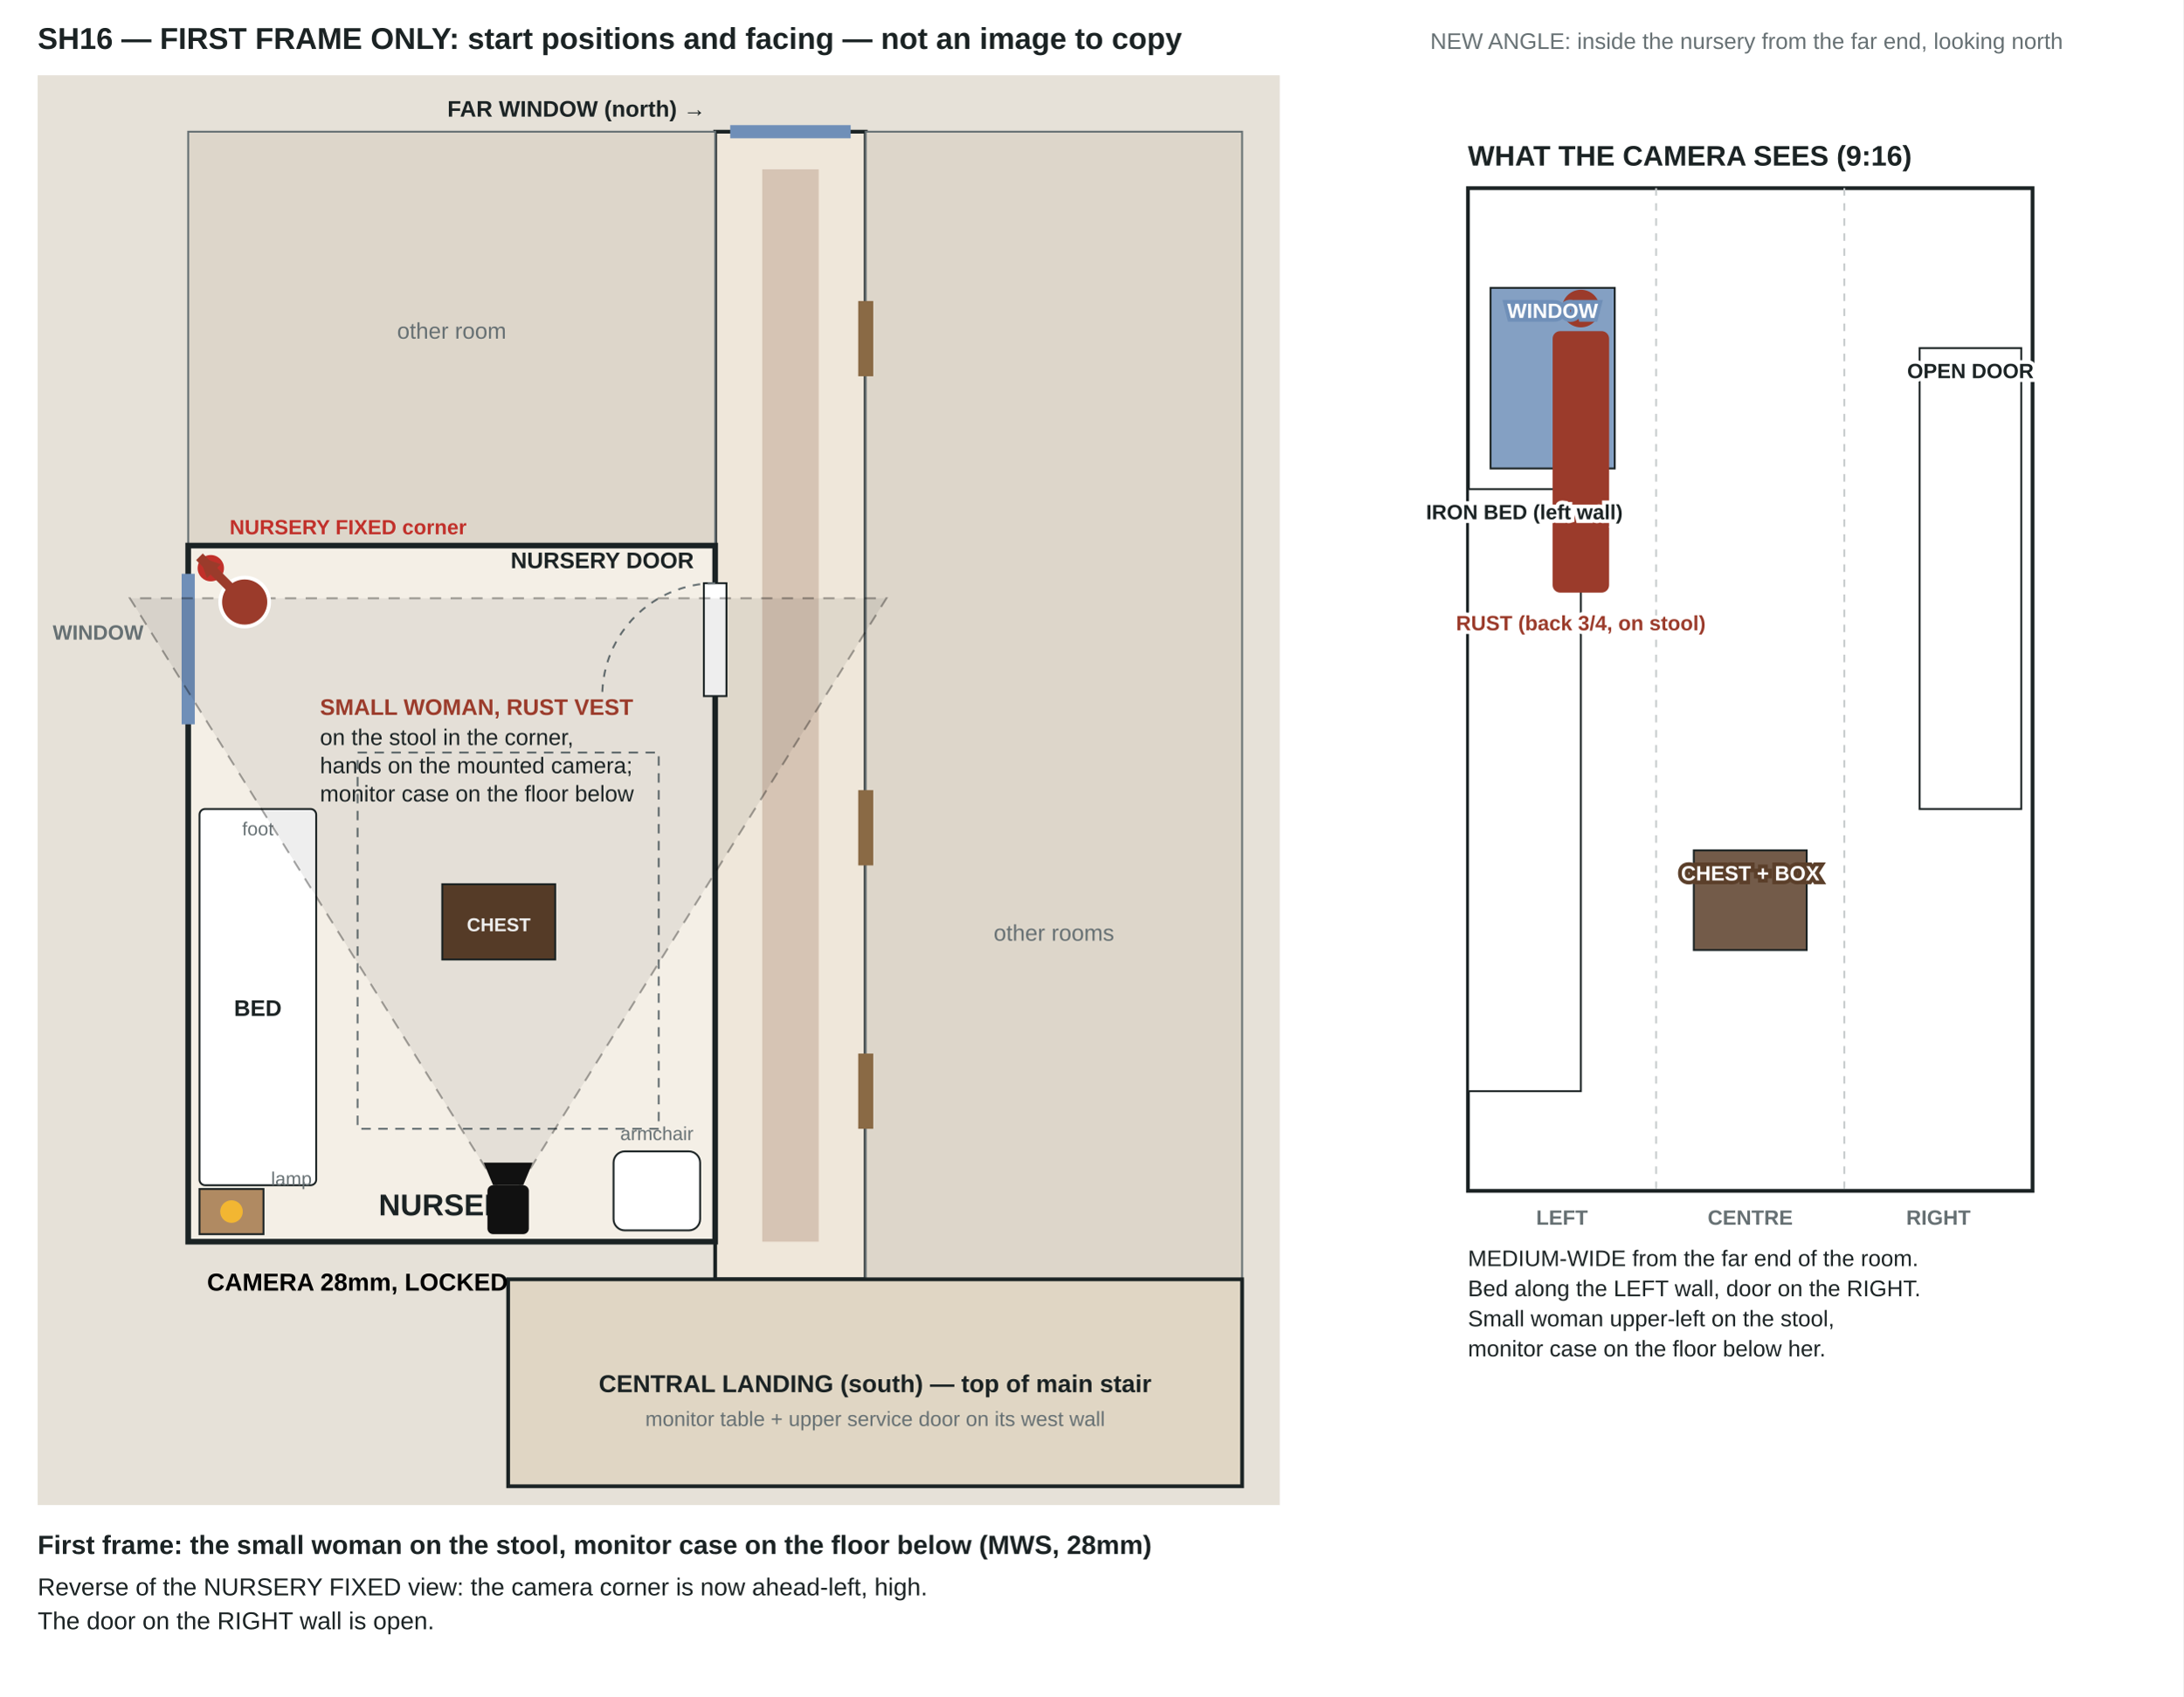
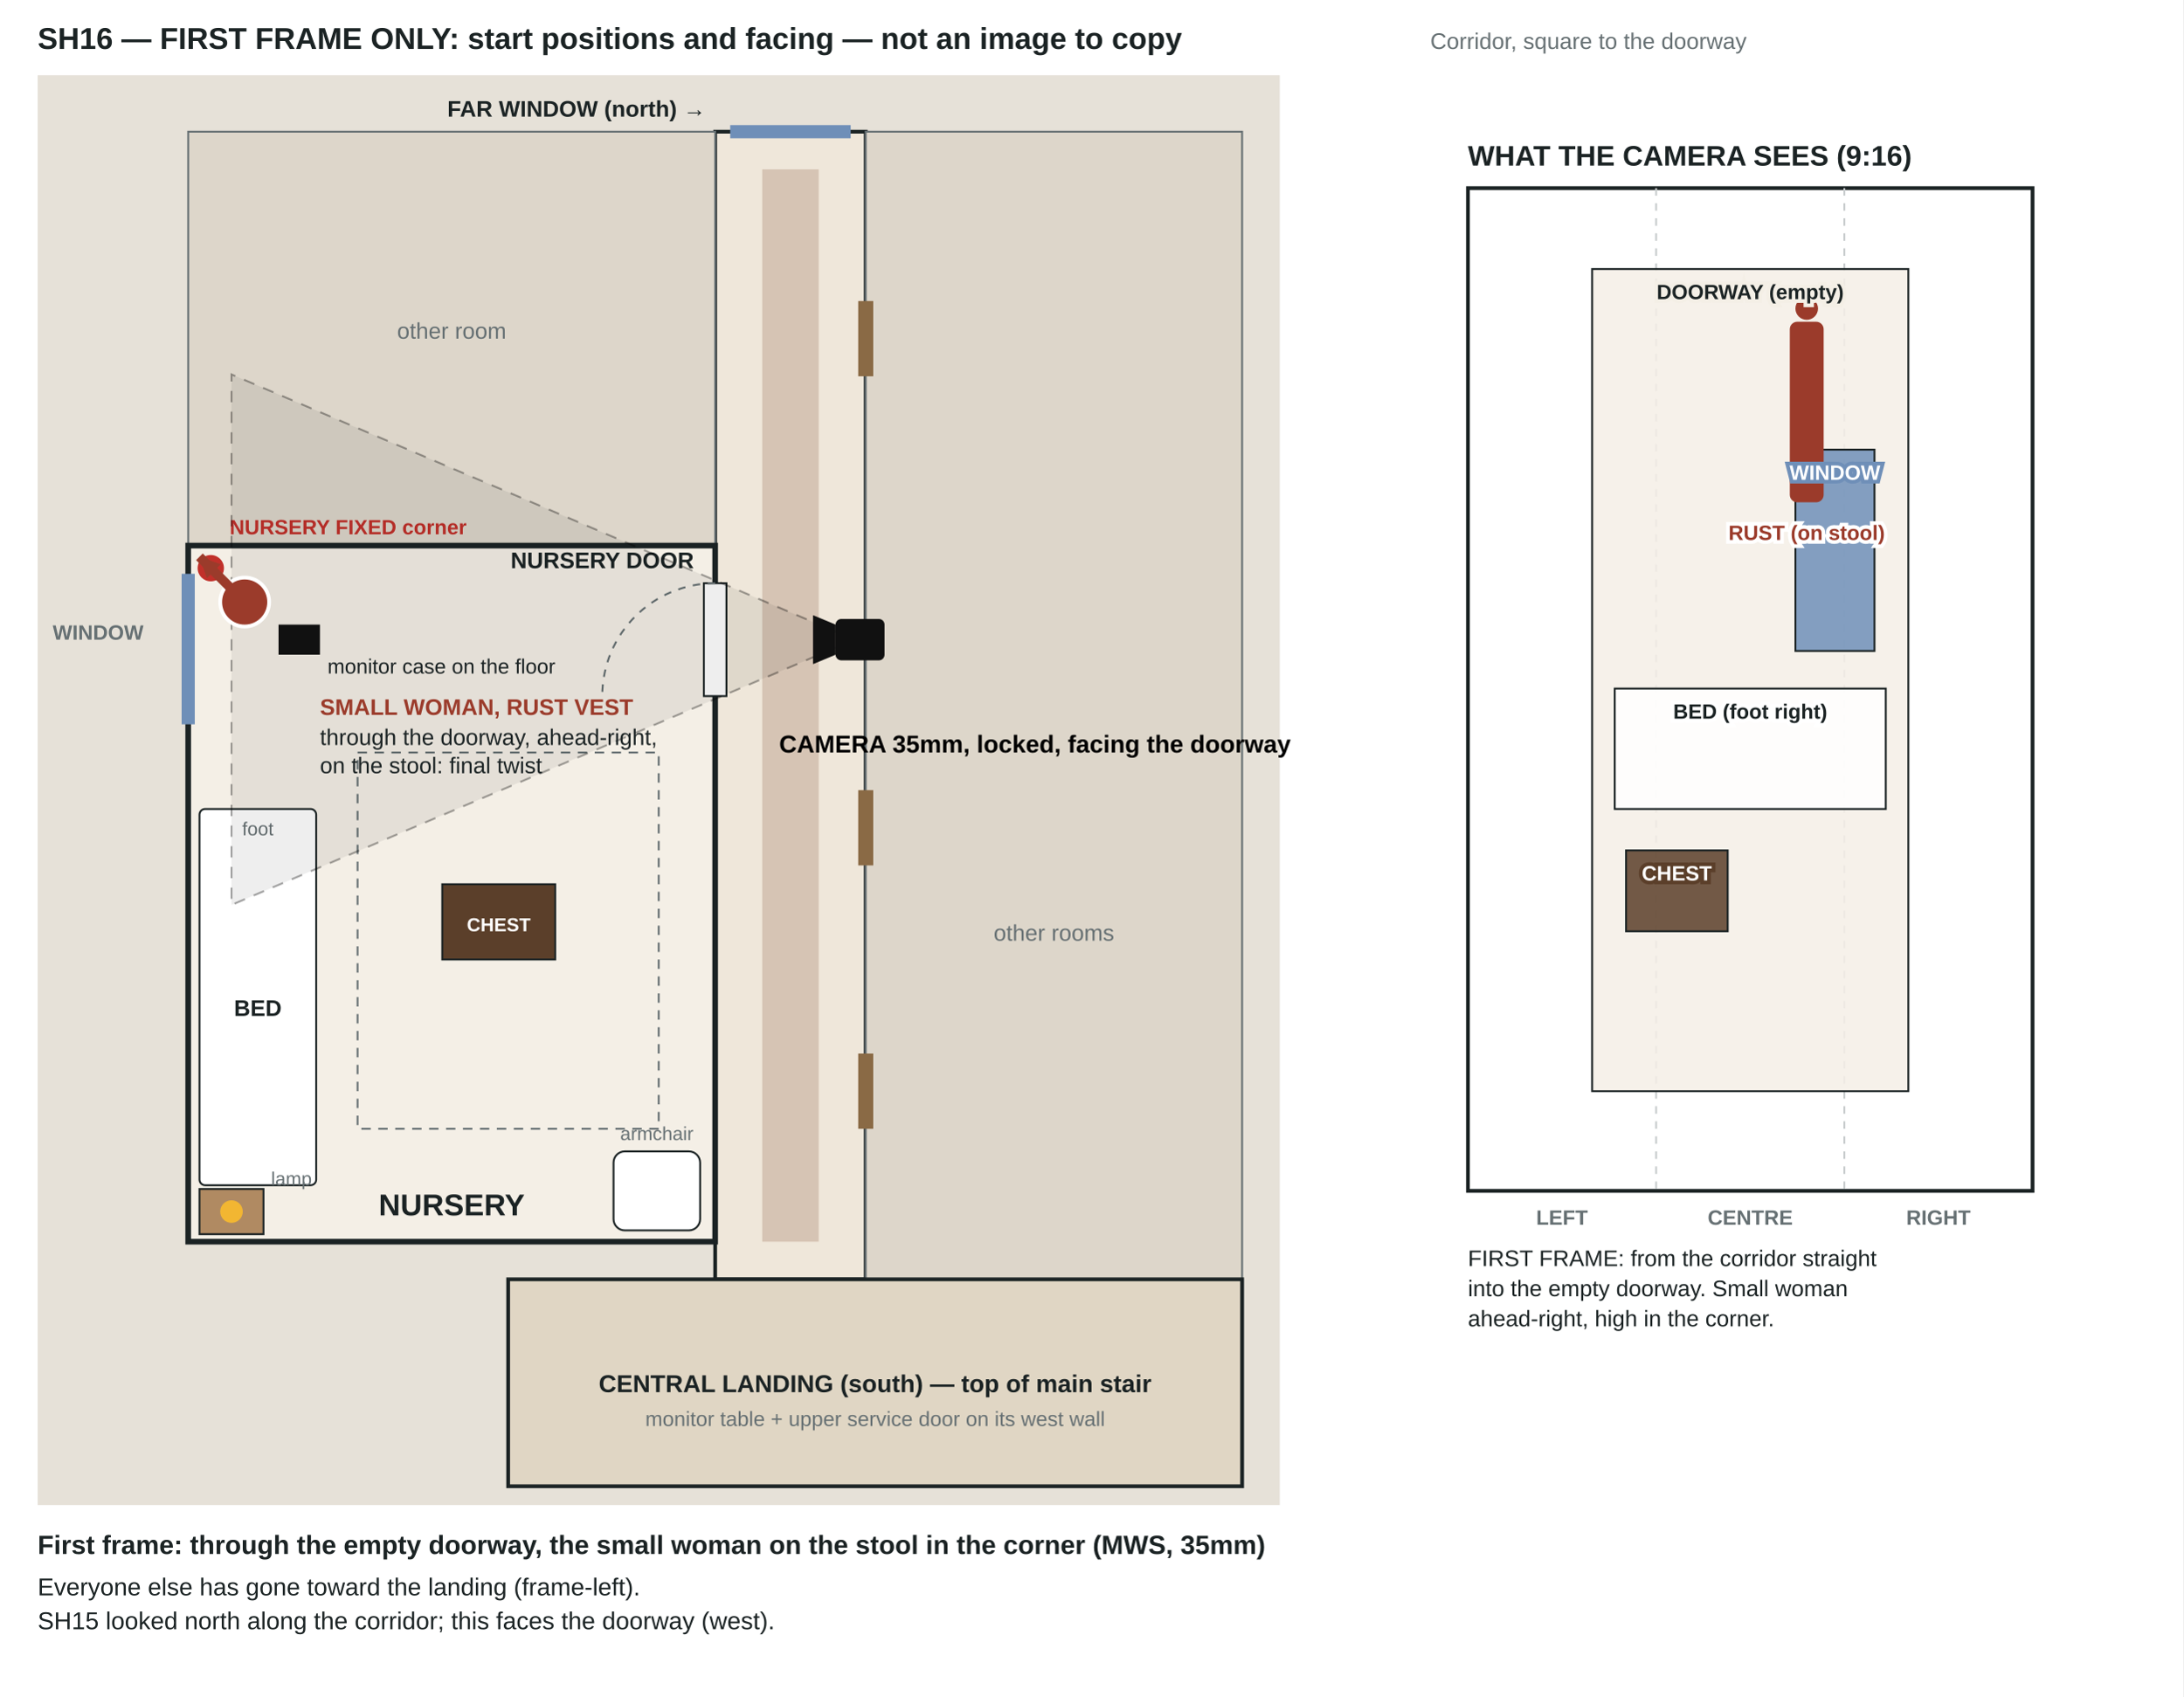
<svg xmlns="http://www.w3.org/2000/svg" width="1160" height="902" viewBox="0 0 1160 902">
  <rect width="100%" height="100%" fill="#ffffff" />
  <g transform="translate(20,40)">
    <rect x="0" y="0" width="660" height="760" fill="#e6e1d8" />
    <rect x="360" y="30" width="80" height="610" fill="#efe7da" stroke="#1b2324" stroke-width="2" />
    <rect x="385" y="50" width="30" height="570" fill="#b99a86" opacity="0.45" />
    <line x1="368" y1="30" x2="432" y2="30" stroke="#6f8fb8" stroke-width="7" />
    <text x="452" y="330" font-size="13" fill="#1b2324" text-anchor="start" font-weight="700" font-family="Arial, Helvetica, sans-serif">UPPER CORRIDOR</text>
    <rect x="440" y="30" width="200" height="610" fill="#ddd6ca" stroke="#667073" />
    <rect x="436" y="120" width="8" height="40" fill="#8a6a45" />
    <rect x="436" y="380" width="8" height="40" fill="#8a6a45" />
    <rect x="436" y="520" width="8" height="40" fill="#8a6a45" />
    <text x="540" y="460" font-size="12" fill="#667073" text-anchor="middle" font-weight="400" font-family="Arial, Helvetica, sans-serif">other rooms</text>
    <rect x="80" y="30" width="280" height="220" fill="#ddd6ca" stroke="#667073" />
    <text x="220" y="140" font-size="12" fill="#667073" text-anchor="middle" font-weight="400" font-family="Arial, Helvetica, sans-serif">other room</text>
    <text x="355" y="22" font-size="12" fill="#1b2324" text-anchor="end" font-weight="700" font-family="Arial, Helvetica, sans-serif">FAR WINDOW (north) →</text>
    <rect x="250" y="640" width="390" height="110" fill="#e0d6c4" stroke="#1b2324" stroke-width="2" />
    <text x="445" y="700" font-size="13" fill="#1b2324" text-anchor="middle" font-weight="700" font-family="Arial, Helvetica, sans-serif">CENTRAL LANDING (south) — top of main stair</text>
    <text x="445" y="718" font-size="11" fill="#667073" text-anchor="middle" font-weight="400" font-family="Arial, Helvetica, sans-serif">monitor table + upper service door on its west wall</text>
    <rect x="80" y="250" width="280" height="370" fill="#f4efe6" stroke="#1b2324" stroke-width="3" />
    <text x="220" y="606" font-size="16" fill="#1b2324" text-anchor="middle" font-weight="700" font-family="Arial, Helvetica, sans-serif">NURSERY</text>
    <line x1="80" y1="265" x2="80" y2="345" stroke="#6f8fb8" stroke-width="7" />
    <text x="8" y="300" font-size="11" fill="#667073" text-anchor="start" font-weight="700" font-family="Arial, Helvetica, sans-serif">WINDOW</text>
    <rect x="354" y="270" width="12" height="60" fill="#ffffff" stroke="#1b2324" />
    <path d="M360 270 A60 60 0 0 0 300 330" fill="none" stroke="#667073" stroke-dasharray="4 4" />
    <text x="300" y="262" font-size="12" fill="#1b2324" text-anchor="middle" font-weight="700" font-family="Arial, Helvetica, sans-serif">NURSERY DOOR</text>
    <rect x="86" y="390" width="62" height="200" rx="3" fill="#ffffff" stroke="#1b2324" />
    <text x="117" y="500" font-size="12" fill="#1b2324" text-anchor="middle" font-weight="700" font-family="Arial, Helvetica, sans-serif">BED</text>
    <text x="117" y="404" font-size="10" fill="#667073" text-anchor="middle" font-weight="400" font-family="Arial, Helvetica, sans-serif">foot</text>
    <rect x="86" y="592" width="34" height="24" fill="#b08a62" stroke="#1b2324" />
    <circle cx="103" cy="604" r="6" fill="#f2b632" />
    <text x="124" y="590" font-size="10" fill="#667073" text-anchor="start" font-weight="400" font-family="Arial, Helvetica, sans-serif">lamp</text>
    <rect x="306" y="572" width="46" height="42" rx="6" fill="#ffffff" stroke="#1b2324" />
    <text x="329" y="566" font-size="10" fill="#667073" text-anchor="middle" font-weight="400" font-family="Arial, Helvetica, sans-serif">armchair</text>
    <rect x="170" y="360" width="160" height="200" fill="none" stroke="#667073" stroke-dasharray="5 4" />
    <rect x="215" y="430" width="60" height="40" fill="#5b3f2a" stroke="#1b2324" />
    <text x="245" y="455" font-size="10" fill="#ffffff" text-anchor="middle" font-weight="700" font-family="Arial, Helvetica, sans-serif">CHEST</text>
    <circle cx="92" cy="262" r="7" fill="#c1302a" />
    <text x="102" y="244" font-size="11" fill="#c1302a" text-anchor="start" font-weight="700" font-family="Arial, Helvetica, sans-serif">NURSERY FIXED corner</text>
-     <polygon points="250,600 49,278 451,278" fill="#000000" fill-opacity="0.07" stroke="#000" stroke-opacity="0.35" stroke-dasharray="6 5" />
-     <g transform="translate(250,600) rotate(-90)">
+     <polygon points="434,300 103,441 103,159" fill="#000000" fill-opacity="0.07" stroke="#000" stroke-opacity="0.35" stroke-dasharray="6 5" />
+     <g transform="translate(434,300) rotate(180)">
      <rect x="-16" y="-11" width="26" height="22" rx="3" fill="#111" />
      <polygon points="10,-8 22,-13 22,13 10,8" fill="#111" />
    </g>
-     <text x="90" y="646" font-size="13" fill="#000" text-anchor="start" font-weight="700" font-family="Arial, Helvetica, sans-serif">CAMERA 28mm, LOCKED</text>
+     <text x="394" y="360" font-size="13" fill="#000" text-anchor="start" font-weight="700" font-family="Arial, Helvetica, sans-serif">CAMERA 35mm, locked, facing the doorway</text>
    <circle cx="110" cy="280" r="13" fill="#9b3b2b" stroke="#fff" stroke-width="2" />
    <line x1="110" y1="280" x2="85.958" y2="255.958" stroke="#9b3b2b" stroke-width="5" />
    <polygon points="85.958,255.958 97.3,259.9 89.9,267.3" fill="#9b3b2b" />
    <text x="150" y="340" font-size="12" fill="#9b3b2b" text-anchor="start" font-weight="700" font-family="Arial, Helvetica, sans-serif">SMALL WOMAN, RUST VEST</text>
-     <text x="150" y="356" font-size="12" fill="#1b2324" text-anchor="start" font-weight="400" font-family="Arial, Helvetica, sans-serif">on the stool in the corner,</text>
-     <text x="150" y="371" font-size="12" fill="#1b2324" text-anchor="start" font-weight="400" font-family="Arial, Helvetica, sans-serif">hands on the mounted camera;</text>
-     <text x="150" y="386" font-size="12" fill="#1b2324" text-anchor="start" font-weight="400" font-family="Arial, Helvetica, sans-serif">monitor case on the floor below</text>
+     <text x="150" y="356" font-size="12" fill="#1b2324" text-anchor="start" font-weight="400" font-family="Arial, Helvetica, sans-serif">through the doorway, ahead-right,</text>
+     <text x="150" y="371" font-size="12" fill="#1b2324" text-anchor="start" font-weight="400" font-family="Arial, Helvetica, sans-serif">on the stool: final twist</text>
+     <rect x="128" y="292" width="22" height="16" fill="#111" />
+     <text x="154" y="318" font-size="11" fill="#1b2324" text-anchor="start" font-weight="400" font-family="Arial, Helvetica, sans-serif">monitor case on the floor</text>
    <text x="760" y="48" font-size="15" fill="#1b2324" text-anchor="start" font-weight="700" font-family="Arial, Helvetica, sans-serif">WHAT THE CAMERA SEES (9:16)</text>
    <rect x="760" y="60" width="300" height="533" fill="#ffffff" stroke="#1b2324" stroke-width="2" />
    <line x1="860" y1="60" x2="860" y2="593" stroke="#c8cccd" stroke-dasharray="4 4" />
    <line x1="960" y1="60" x2="960" y2="593" stroke="#c8cccd" stroke-dasharray="4 4" />
    <text x="810.0" y="611" font-size="11" fill="#667073" text-anchor="middle" font-weight="600" font-family="Arial, Helvetica, sans-serif">LEFT</text>
    <text x="910.0" y="611" font-size="11" fill="#667073" text-anchor="middle" font-weight="600" font-family="Arial, Helvetica, sans-serif">CENTRE</text>
    <text x="1010.0" y="611" font-size="11" fill="#667073" text-anchor="middle" font-weight="600" font-family="Arial, Helvetica, sans-serif">RIGHT</text>
    <clipPath id="frameclip">
      <rect x="760" y="60" width="300" height="533" />
    </clipPath>
    <g clip-path="url(#frameclip)">
-       <rect x="760" y="220" width="60" height="320" fill="#ffffff" fill-opacity="0.85" stroke="#1b2324" />
-       <rect x="772" y="113" width="66" height="96" fill="#6f8fb8" fill-opacity="0.85" stroke="#1b2324" />
-       <rect x="880" y="412" width="60" height="53" fill="#5b3f2a" fill-opacity="0.85" stroke="#1b2324" />
-       <rect x="1000" y="145" width="54" height="245" fill="#ffffff" fill-opacity="0.85" stroke="#1b2324" />
-       <circle cx="820" cy="124" r="10" fill="#9b3b2b" />
-       <rect x="805" y="136" width="30" height="139" rx="4" fill="#9b3b2b" />
+       <rect x="826" y="103" width="168" height="437" fill="#f4efe6" fill-opacity="0.85" stroke="#1b2324" />
+       <rect x="934" y="199" width="42" height="107" fill="#6f8fb8" fill-opacity="0.85" stroke="#1b2324" />
+       <rect x="838" y="326" width="144" height="64" fill="#ffffff" fill-opacity="0.85" stroke="#1b2324" />
+       <rect x="844" y="412" width="54" height="43" fill="#5b3f2a" fill-opacity="0.85" stroke="#1b2324" />
+       <circle cx="940" cy="124" r="6" fill="#9b3b2b" />
+       <rect x="931" y="131" width="18" height="96" rx="4" fill="#9b3b2b" />
    </g>
-     <text x="790" y="236" font-size="11" fill="#1b2324" text-anchor="middle" font-weight="700" font-family="Arial, Helvetica, sans-serif" paint-order="stroke" stroke="#ffffff" stroke-width="4">IRON BED (left wall)</text>
-     <text x="805" y="129" font-size="11" fill="#ffffff" text-anchor="middle" font-weight="700" font-family="Arial, Helvetica, sans-serif" paint-order="stroke" stroke="#6f8fb8" stroke-width="4">WINDOW</text>
-     <text x="910" y="428" font-size="11" fill="#ffffff" text-anchor="middle" font-weight="700" font-family="Arial, Helvetica, sans-serif" paint-order="stroke" stroke="#5b3f2a" stroke-width="4">CHEST + BOX</text>
-     <text x="1027" y="161" font-size="11" fill="#1b2324" text-anchor="middle" font-weight="700" font-family="Arial, Helvetica, sans-serif" paint-order="stroke" stroke="#ffffff" stroke-width="4">OPEN DOOR</text>
-     <text x="820" y="295" font-size="11" fill="#9b3b2b" text-anchor="middle" font-weight="700" font-family="Arial, Helvetica, sans-serif" paint-order="stroke" stroke="#ffffff" stroke-width="4">RUST (back 3/4, on stool)</text>
-     <text x="760" y="633" font-size="12" fill="#1b2324" text-anchor="start" font-weight="400" font-family="Arial, Helvetica, sans-serif">MEDIUM-WIDE from the far end of the room.</text>
-     <text x="760" y="649" font-size="12" fill="#1b2324" text-anchor="start" font-weight="400" font-family="Arial, Helvetica, sans-serif">Bed along the LEFT wall, door on the RIGHT.</text>
-     <text x="760" y="665" font-size="12" fill="#1b2324" text-anchor="start" font-weight="400" font-family="Arial, Helvetica, sans-serif">Small woman upper-left on the stool,</text>
-     <text x="760" y="681" font-size="12" fill="#1b2324" text-anchor="start" font-weight="400" font-family="Arial, Helvetica, sans-serif">monitor case on the floor below her.</text>
+     <text x="910" y="119" font-size="11" fill="#1b2324" text-anchor="middle" font-weight="700" font-family="Arial, Helvetica, sans-serif" paint-order="stroke" stroke="#f4efe6" stroke-width="4">DOORWAY (empty)</text>
+     <text x="955" y="215" font-size="11" fill="#ffffff" text-anchor="middle" font-weight="700" font-family="Arial, Helvetica, sans-serif" paint-order="stroke" stroke="#6f8fb8" stroke-width="4">WINDOW</text>
+     <text x="910" y="342" font-size="11" fill="#1b2324" text-anchor="middle" font-weight="700" font-family="Arial, Helvetica, sans-serif" paint-order="stroke" stroke="#ffffff" stroke-width="4">BED (foot right)</text>
+     <text x="871" y="428" font-size="11" fill="#ffffff" text-anchor="middle" font-weight="700" font-family="Arial, Helvetica, sans-serif" paint-order="stroke" stroke="#5b3f2a" stroke-width="4">CHEST</text>
+     <text x="940" y="247" font-size="11" fill="#9b3b2b" text-anchor="middle" font-weight="700" font-family="Arial, Helvetica, sans-serif" paint-order="stroke" stroke="#ffffff" stroke-width="4">RUST (on stool)</text>
+     <text x="760" y="633" font-size="12" fill="#1b2324" text-anchor="start" font-weight="400" font-family="Arial, Helvetica, sans-serif">FIRST FRAME: from the corridor straight</text>
+     <text x="760" y="649" font-size="12" fill="#1b2324" text-anchor="start" font-weight="400" font-family="Arial, Helvetica, sans-serif">into the empty doorway. Small woman</text>
+     <text x="760" y="665" font-size="12" fill="#1b2324" text-anchor="start" font-weight="400" font-family="Arial, Helvetica, sans-serif">ahead-right, high in the corner.</text>
  </g>
  <text x="20" y="26" font-size="16" fill="#1b2324" text-anchor="start" font-weight="700" font-family="Arial, Helvetica, sans-serif">SH16 — FIRST FRAME ONLY: start positions and facing — not an image to copy</text>
-   <text x="20" y="826" font-size="14" fill="#1b2324" text-anchor="start" font-weight="700" font-family="Arial, Helvetica, sans-serif">First frame: the small woman on the stool, monitor case on the floor below (MWS, 28mm)</text>
-   <text x="760" y="26" font-size="12" fill="#667073" text-anchor="start" font-weight="400" font-family="Arial, Helvetica, sans-serif">NEW ANGLE: inside the nursery from the far end, looking north</text>
-   <text x="20" y="848" font-size="13" fill="#1b2324" text-anchor="start" font-weight="400" font-family="Arial, Helvetica, sans-serif">Reverse of the NURSERY FIXED view: the camera corner is now ahead-left, high.</text>
-   <text x="20" y="866" font-size="13" fill="#1b2324" text-anchor="start" font-weight="400" font-family="Arial, Helvetica, sans-serif">The door on the RIGHT wall is open.</text>
+   <text x="20" y="826" font-size="14" fill="#1b2324" text-anchor="start" font-weight="700" font-family="Arial, Helvetica, sans-serif">First frame: through the empty doorway, the small woman on the stool in the corner (MWS, 35mm)</text>
+   <text x="760" y="26" font-size="12" fill="#667073" text-anchor="start" font-weight="400" font-family="Arial, Helvetica, sans-serif">Corridor, square to the doorway</text>
+   <text x="20" y="848" font-size="13" fill="#1b2324" text-anchor="start" font-weight="400" font-family="Arial, Helvetica, sans-serif">Everyone else has gone toward the landing (frame-left).</text>
+   <text x="20" y="866" font-size="13" fill="#1b2324" text-anchor="start" font-weight="400" font-family="Arial, Helvetica, sans-serif">SH15 looked north along the corridor; this faces the doorway (west).</text>
</svg>
